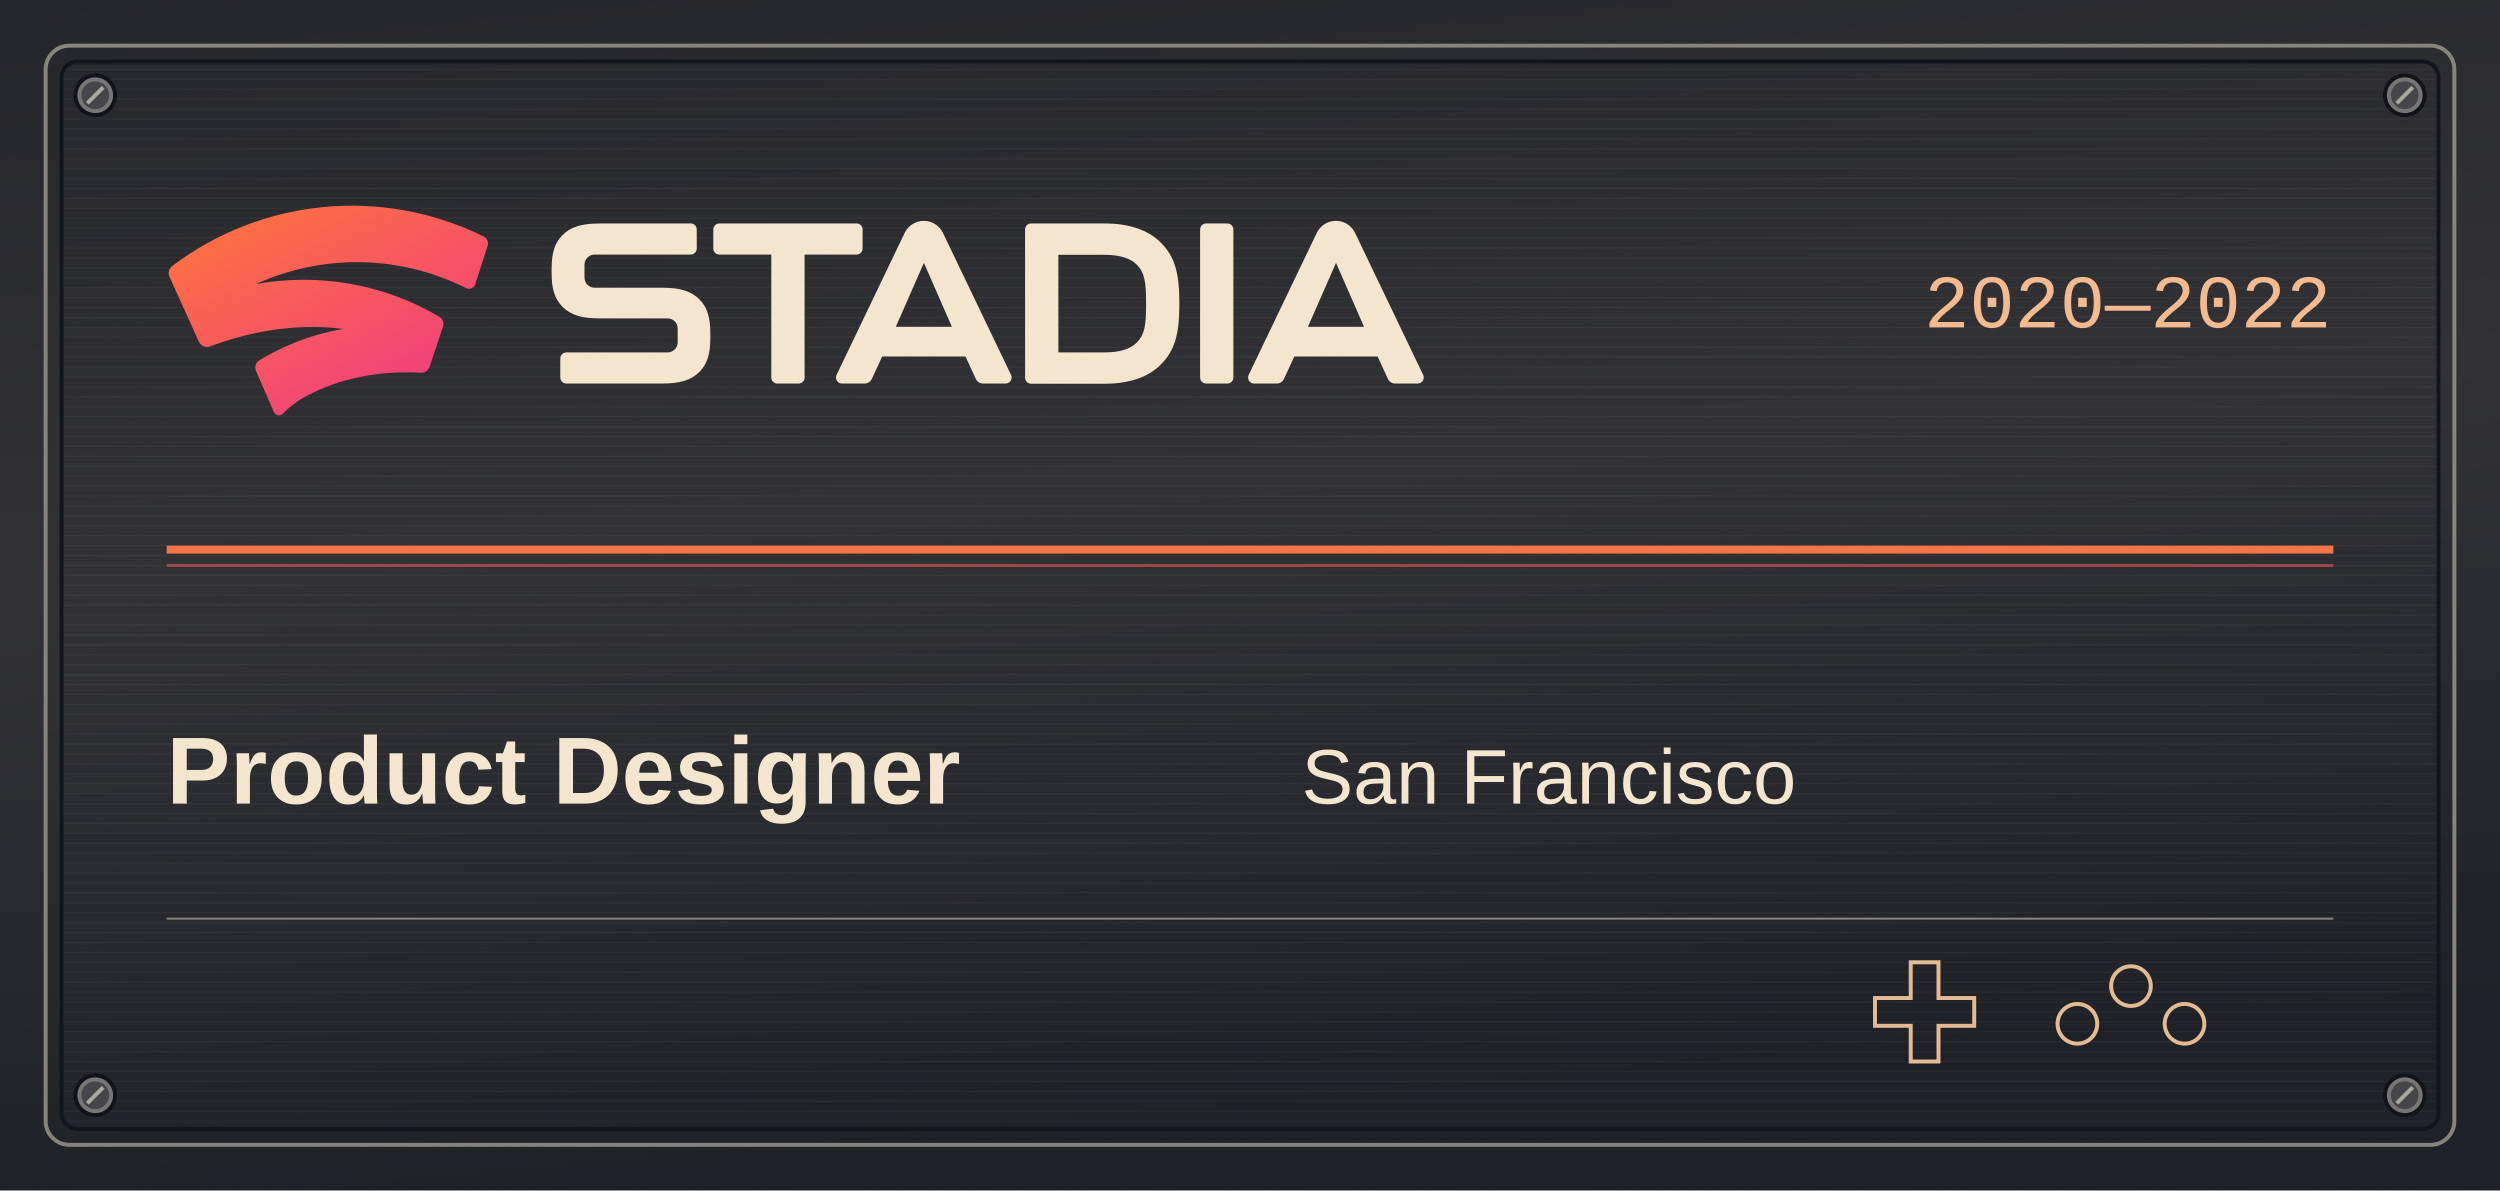
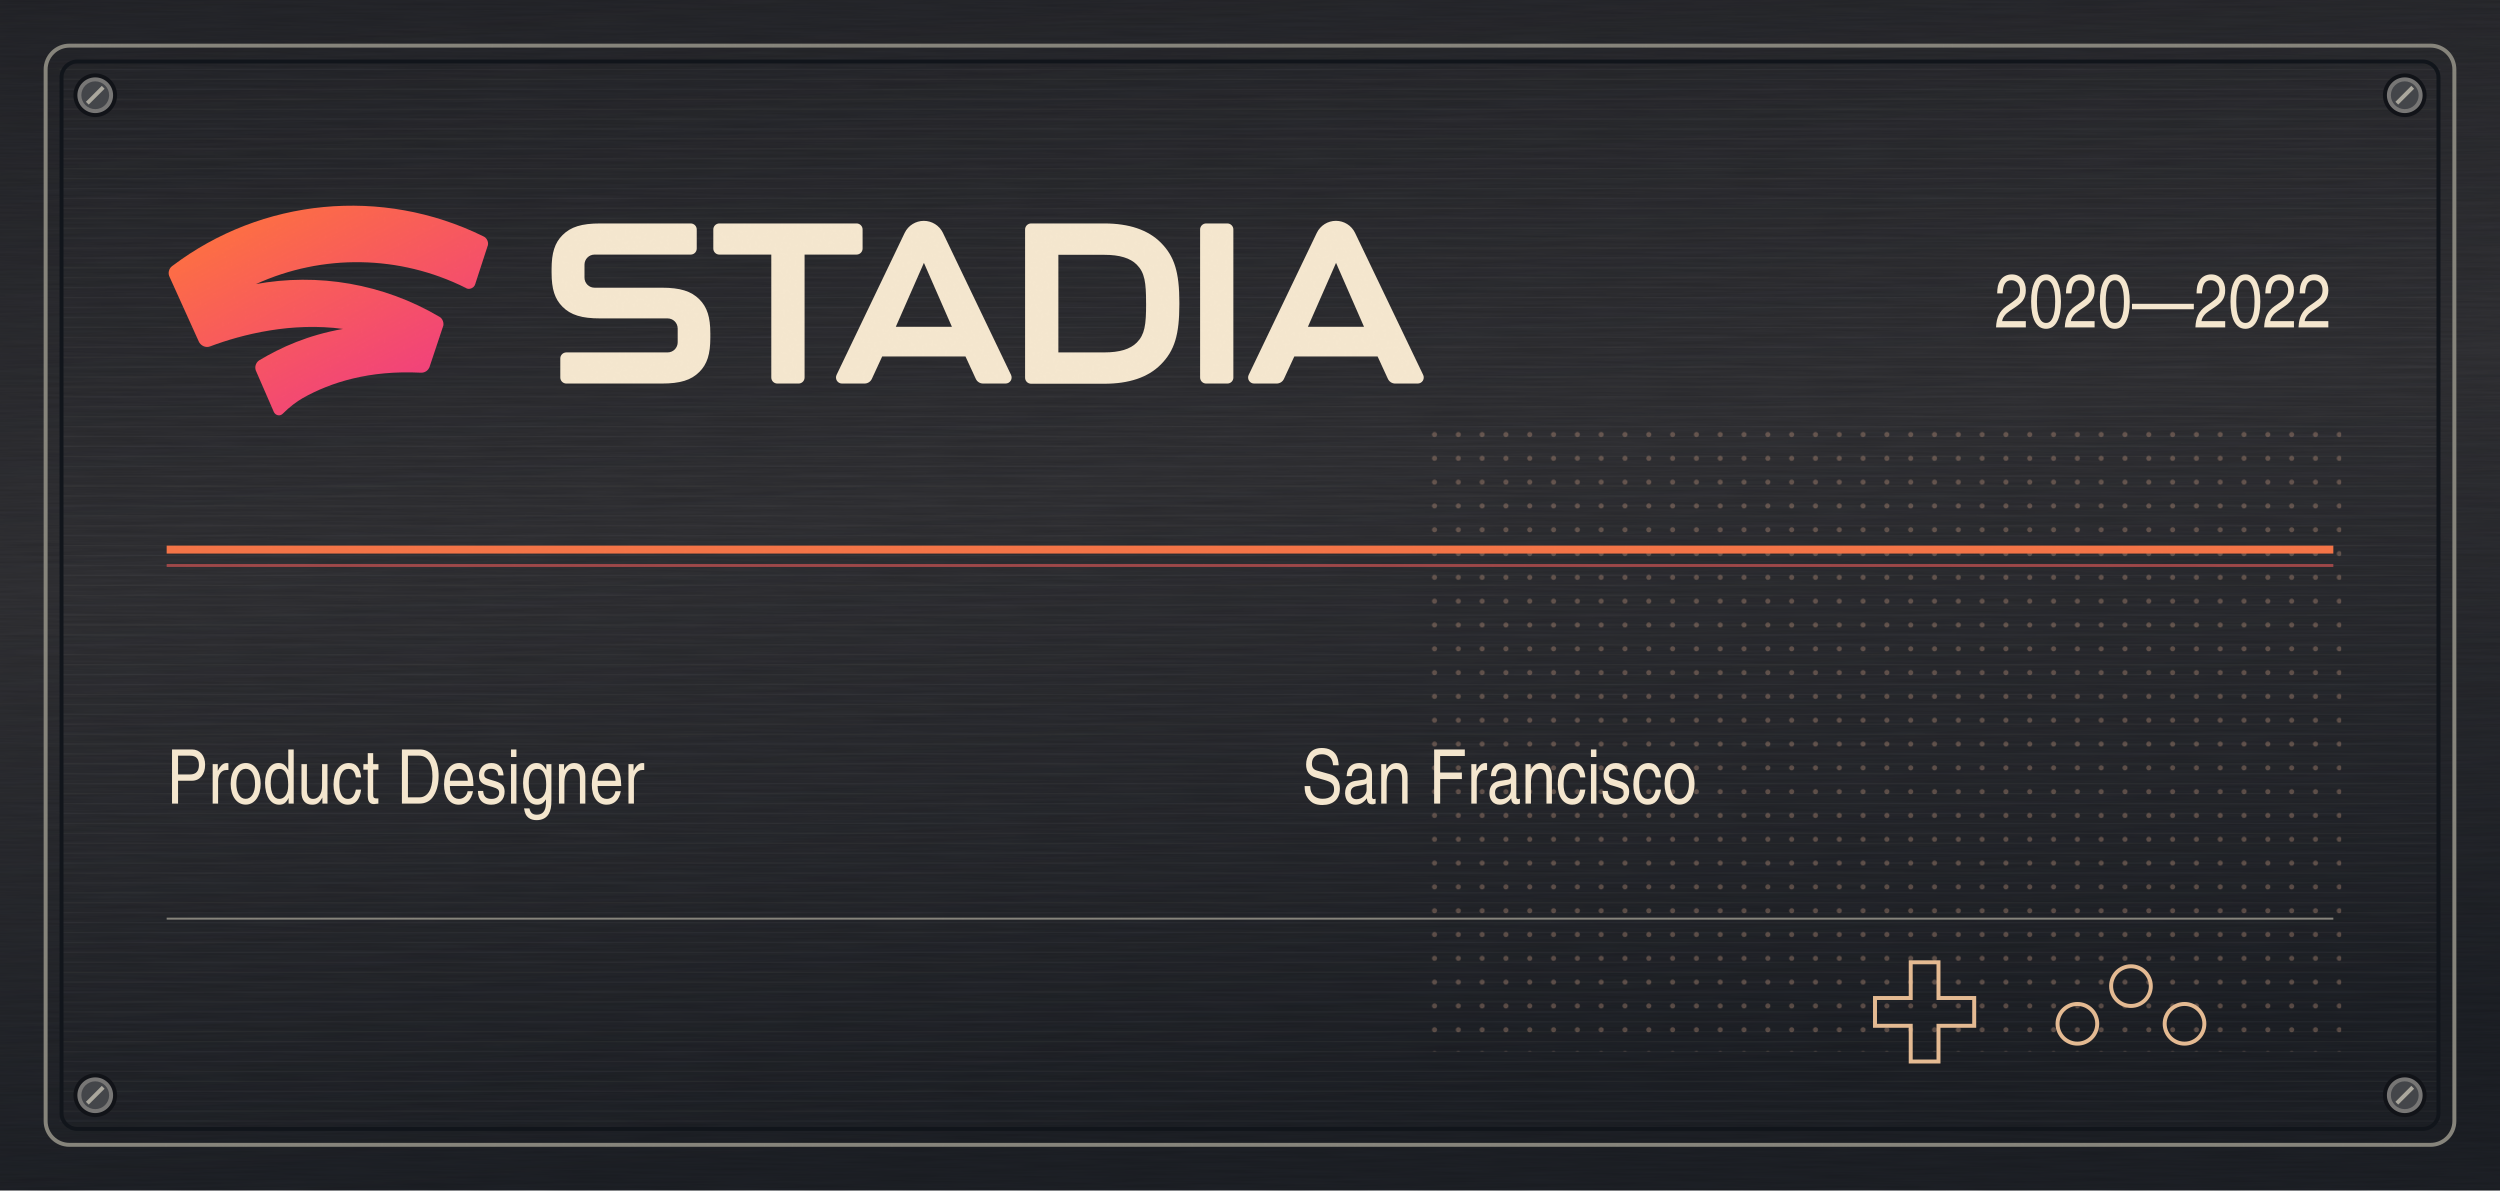
<svg xmlns="http://www.w3.org/2000/svg" width="1260" height="600" viewBox="0 0 1260 600" role="img" aria-labelledby="title desc">
  <defs>
    <filter id="grain" x="0" y="0" width="100%" height="100%">
      <feTurbulence type="fractalNoise" baseFrequency=".7" numOctaves="2" seed="21" stitchTiles="stitch" />
      <feColorMatrix type="saturate" values="0" />
    </filter>
    <linearGradient id="anodized" x1="0" y1="0" x2=".2" y2="1">
      <stop stop-color="#25262b" />
      <stop offset=".48" stop-color="#323236" />
      <stop offset="1" stop-color="#1e2127" />
    </linearGradient>
    <linearGradient id="stadia-ink" x1="0" y1="0" x2=".8" y2="1">
      <stop stop-color="#ff7838" />
      <stop offset="1" stop-color="#ef3b83" />
    </linearGradient>
+     <filter id="stadia-brush" x="0" y="0" width="100%" height="100%" color-interpolation-filters="sRGB">
+       <feTurbulence type="fractalNoise" baseFrequency=".025 .8" numOctaves="3" seed="31" stitchTiles="stitch" />
+       <feColorMatrix type="matrix" values="0 0 0 0 0   0 0 0 0 0   0 0 0 0 0   0 0 0 .17 0" />
+     </filter>
+     <pattern id="stadia-mesh" width="12" height="12" patternUnits="userSpaceOnUse">
+       <circle cx="3" cy="3" r="1.3" fill="#e3ad90" opacity=".3" />
+     </pattern>
  </defs>
  <rect width="1260" height="600" fill="url(#anodized)" />
+   <rect width="1260" height="600" filter="url(#stadia-brush)" />
+   <rect x="720" y="210" width="460" height="320" fill="url(#stadia-mesh)" />
  <g stroke="#c8c6ba" stroke-width=".6" opacity=".05">
    <path d="M30 35H1230" />
    <path d="M30 40H1230" />
    <path d="M30 45H1230" />
    <path d="M30 50H1230" />
    <path d="M30 55H1230" />
    <path d="M30 60H1230" />
    <path d="M30 65H1230" />
    <path d="M30 70H1230" />
    <path d="M30 75H1230" />
    <path d="M30 80H1230" />
    <path d="M30 85H1230" />
    <path d="M30 90H1230" />
    <path d="M30 95H1230" />
    <path d="M30 100H1230" />
    <path d="M30 105H1230" />
    <path d="M30 110H1230" />
    <path d="M30 115H1230" />
    <path d="M30 120H1230" />
    <path d="M30 125H1230" />
    <path d="M30 130H1230" />
    <path d="M30 135H1230" />
    <path d="M30 140H1230" />
    <path d="M30 145H1230" />
    <path d="M30 150H1230" />
    <path d="M30 155H1230" />
    <path d="M30 160H1230" />
    <path d="M30 165H1230" />
    <path d="M30 170H1230" />
    <path d="M30 175H1230" />
    <path d="M30 180H1230" />
    <path d="M30 185H1230" />
    <path d="M30 190H1230" />
    <path d="M30 195H1230" />
    <path d="M30 200H1230" />
    <path d="M30 205H1230" />
    <path d="M30 210H1230" />
    <path d="M30 215H1230" />
    <path d="M30 220H1230" />
    <path d="M30 225H1230" />
    <path d="M30 230H1230" />
    <path d="M30 235H1230" />
    <path d="M30 240H1230" />
    <path d="M30 245H1230" />
    <path d="M30 250H1230" />
    <path d="M30 255H1230" />
    <path d="M30 260H1230" />
    <path d="M30 265H1230" />
    <path d="M30 270H1230" />
    <path d="M30 275H1230" />
    <path d="M30 280H1230" />
    <path d="M30 285H1230" />
    <path d="M30 290H1230" />
    <path d="M30 295H1230" />
    <path d="M30 300H1230" />
    <path d="M30 305H1230" />
    <path d="M30 310H1230" />
    <path d="M30 315H1230" />
    <path d="M30 320H1230" />
    <path d="M30 325H1230" />
    <path d="M30 330H1230" />
    <path d="M30 335H1230" />
    <path d="M30 340H1230" />
    <path d="M30 345H1230" />
    <path d="M30 350H1230" />
    <path d="M30 355H1230" />
    <path d="M30 360H1230" />
    <path d="M30 365H1230" />
    <path d="M30 370H1230" />
    <path d="M30 375H1230" />
    <path d="M30 380H1230" />
    <path d="M30 385H1230" />
    <path d="M30 390H1230" />
    <path d="M30 395H1230" />
    <path d="M30 400H1230" />
    <path d="M30 405H1230" />
    <path d="M30 410H1230" />
    <path d="M30 415H1230" />
    <path d="M30 420H1230" />
    <path d="M30 425H1230" />
    <path d="M30 430H1230" />
    <path d="M30 435H1230" />
    <path d="M30 440H1230" />
    <path d="M30 445H1230" />
    <path d="M30 450H1230" />
    <path d="M30 455H1230" />
    <path d="M30 460H1230" />
    <path d="M30 465H1230" />
    <path d="M30 470H1230" />
    <path d="M30 475H1230" />
    <path d="M30 480H1230" />
    <path d="M30 485H1230" />
    <path d="M30 490H1230" />
    <path d="M30 495H1230" />
    <path d="M30 500H1230" />
    <path d="M30 505H1230" />
    <path d="M30 510H1230" />
    <path d="M30 515H1230" />
    <path d="M30 520H1230" />
    <path d="M30 525H1230" />
    <path d="M30 530H1230" />
    <path d="M30 535H1230" />
    <path d="M30 540H1230" />
    <path d="M30 545H1230" />
    <path d="M30 550H1230" />
    <path d="M30 555H1230" />
    <path d="M30 560H1230" />
    <path d="M30 565H1230" />
  </g>
  <rect x="23" y="23" width="1214" height="554" rx="12" fill="none" stroke="#86847b" stroke-width="2" />
  <rect x="31" y="31" width="1198" height="538" rx="8" fill="none" stroke="#11151b" stroke-width="2" />
  <g transform="translate(48 48)">
    <circle r="10" fill="#777675" stroke="#111318" stroke-width="2" />
    <circle r="7" fill="#44464a" />
    <path d="m-4 4 8-8" stroke="#aaa79d" stroke-width="2" />
  </g>
  <g transform="translate(1212 48)">
    <circle r="10" fill="#777675" stroke="#111318" stroke-width="2" />
    <circle r="7" fill="#44464a" />
    <path d="m-4 4 8-8" stroke="#aaa79d" stroke-width="2" />
  </g>
  <g transform="translate(48 552)">
    <circle r="10" fill="#777675" stroke="#111318" stroke-width="2" />
    <circle r="7" fill="#44464a" />
    <path d="m-4 4 8-8" stroke="#aaa79d" stroke-width="2" />
  </g>
  <g transform="translate(1212 552)">
    <circle r="10" fill="#777675" stroke="#111318" stroke-width="2" />
    <circle r="7" fill="#44464a" />
    <path d="m-4 4 8-8" stroke="#aaa79d" stroke-width="2" />
  </g>
  <svg x="85" y="76" width="161" height="161" viewBox="0 0 24 24" fill="url(#stadia-ink)">
    <path d="M6.525 10.03a18.279 18.279 0 0 1 15.78.263c.263.197.657 0 .723-.263l.92-2.827c.132-.263 0-.658-.329-.789A22.356 22.356 0 0 0 .279 8.649a.657.657 0 0 0-.197.855l2.17 4.8c.132.329.526.526.855.395 2.433-.92 6.181-1.841 9.994-1.315-2.63.46-4.668 1.381-6.312 2.367a.657.657 0 0 0-.197.855L7.906 19.63c.132.263.46.329.657.132.526-.526 1.052-.92 1.512-1.183 2.104-1.184 4.997-2.104 8.877-1.907a.657.657 0 0 0 .658-.46l.986-2.959c.132-.263 0-.657-.263-.789a20.054 20.054 0 0 0-13.874-2.433z" />
  </svg>
  <svg x="278" y="111" width="440" height="83" viewBox="0 4.002 91.088 17.059" fill="#f4e6ce">
    <path d="M25.766 20.98h-2.213a.63.63 0 0 1-.63-.631V7.524H17.5a.63.63 0 0 1-.627-.631V4.907a.63.63 0 0 1 .63-.632H31.82a.63.63 0 0 1 .63.632v1.986a.63.63 0 0 1-.63.631h-5.423V20.35a.632.632 0 0 1-.63.631zM15.42 19.768c.811-.813 1.143-1.847 1.143-3.568v-.438c0-1.722-.332-2.753-1.143-3.568-.86-.862-2-1.213-3.93-1.213H4.483a1.05 1.05 0 0 1-1.05-1.053V8.577c0-.582.47-1.053 1.05-1.053h10.032a.63.63 0 0 0 .63-.631V4.907a.63.63 0 0 0-.63-.632H5.072c-1.93 0-3.07.352-3.93 1.214C.331 6.3 0 7.335 0 9.056v.346c0 1.725.33 2.755 1.142 3.568.86.862 2 1.213 3.93 1.213h7.034c.58 0 1.05.471 1.051 1.052v1.443c0 .581-.47 1.053-1.051 1.053H1.539a.63.63 0 0 0-.63.631v1.987a.632.632 0 0 0 .63.631h9.954c1.928 0 3.066-.351 3.926-1.212zM65.5 12.582v.114c0 3.22-.509 4.87-1.947 6.31C62.227 20.336 60.251 21 57.669 21h-7.636a.63.63 0 0 1-.63-.631V4.907a.63.63 0 0 1 .63-.632h7.64c2.581 0 4.56.672 5.884 1.994 1.438 1.44 1.944 3.095 1.944 6.313zm-3.473 0c0-2.143-.136-3.173-.975-4.013-.686-.688-1.792-1.02-3.384-1.02h-4.792V17.73h4.795c1.592 0 2.699-.334 3.384-1.022.84-.84.975-1.87.975-4.013zm9.107 7.767V4.907a.63.63 0 0 0-.63-.632h-2.21a.63.63 0 0 0-.63.632v15.442a.63.63 0 0 0 .63.631h2.213a.63.63 0 0 0 .63-.631zm-23.768.631h-2.341a.842.842 0 0 1-.764-.49l-1.077-2.337h-8.69l-1.078 2.337a.84.84 0 0 1-.758.49h-2.353a.63.63 0 0 1-.569-.906l7.11-14.827a2.215 2.215 0 0 1 3.98 0l7.11 14.825a.632.632 0 0 1-.567.908zm-11.452-5.92h5.855l-2.922-6.673zm54.454 5.92h-2.346a.84.84 0 0 1-.764-.49l-1.075-2.337h-8.69l-1.078 2.337a.843.843 0 0 1-.758.49h-2.353a.63.63 0 0 1-.569-.906l7.11-14.827a2.214 2.214 0 0 1 3.981 0l7.11 14.825a.632.632 0 0 1-.568.908zm-11.456-5.92h5.855l-2.92-6.673z" fill="#f4e6ce" />
  </svg>
-   <text x="1175" y="165" font-family="Courier New, monospace" font-size="38" fill="#f3ba8f" text-anchor="end">2020—2022</text>
  <path d="M84 277H1176" stroke="#f37447" stroke-width="4" />
  <path d="M84 285H1176" stroke="#c95151" stroke-width="1.5" opacity=".7" />
-   <text x="84" y="405" font-family="Arial, Helvetica, sans-serif" font-size="48" fill="#f4e6ce" font-weight="700">Product Designer</text>
-   <text x="656" y="405" font-family="Arial, Helvetica, sans-serif" font-size="39" fill="#f4e6ce">San Francisco</text>
  <path d="M84 463H1176" stroke="#86847b" stroke-width="1" />
  <g transform="translate(970 510)" fill="none" stroke="#e4ba92" stroke-width="2">
    <path d="M-25-7h18v-18H7v18h18V7H7v18H-7V7h-18z" />
    <circle cx="77" cy="6" r="10" />
    <circle cx="104" cy="-13" r="10" />
    <circle cx="131" cy="6" r="10" />
  </g>
  <rect width="1260" height="600" filter="url(#grain)" opacity=".025" style="mix-blend-mode:soft-light" />
+   <g aria-label="Product Designer" data-typeface="Nimbus Sans Narrow" data-type-size="38">
+     <path fill="#f4e6ce" d="M89.74 393.49H96.73C100.76 393.49 103.38 390.29 103.38 385.43C103.38 380.79 100.72 377.72 96.73 377.72H86.7V405.0H89.74ZM89.74 380.87H95.82C98.82 380.87 100.26 382.39 100.26 385.54C100.26 388.74 98.74 390.33 95.7 390.33H89.74ZM115.12 388.09V384.67C114.86 384.59 114.7 384.56 114.4 384.56C112.5 384.56 111.21 385.66 109.76 388.51V385.13H107.18V405.0H109.92V393.41C109.92 390.33 111.7 388.05 114.1 388.09ZM123.94 384.56C119.34 384.56 116.26 388.77 116.26 395.08C116.26 401.24 119.34 405.53 123.82 405.53C128.31 405.53 131.39 401.24 131.39 395.04C131.39 388.89 128.31 384.56 123.94 384.56ZM123.9 387.48C126.67 387.48 128.54 390.48 128.54 395.04C128.54 399.64 126.67 402.61 123.82 402.61C120.94 402.61 119.11 399.64 119.11 395.04C119.11 390.41 120.94 387.48 123.9 387.48ZM148.03 377.72H145.29V388.13C144.0 385.58 142.56 384.56 140.32 384.56C136.25 384.56 133.59 388.55 133.59 394.59C133.59 401.28 136.4 405.57 140.73 405.57C142.94 405.57 144.27 404.62 145.45 402.15V405.0H148.03ZM140.89 387.52C143.7 387.52 145.26 390.37 145.26 395.58C145.26 398.16 144.8 399.91 143.81 401.12C143.05 402.11 141.95 402.64 140.77 402.64C138.04 402.64 136.44 399.76 136.44 394.78C136.44 389.91 137.88 387.52 140.89 387.52ZM165.05 405.0V385.13H162.32V396.07C162.32 400.1 160.57 402.64 157.83 402.64C155.74 402.64 154.68 401.16 154.68 398.31V385.13H151.94V399.41C151.94 403.29 153.92 405.57 157.3 405.57C159.73 405.57 161.03 404.66 162.47 401.92V405.0ZM182.0 391.81C181.51 386.95 179.46 384.56 175.81 384.56C171.1 384.56 168.09 388.77 168.09 395.42C168.09 401.62 170.94 405.57 175.39 405.57C179.11 405.57 181.36 403.02 182.0 397.97H179.34C178.77 401.09 177.44 402.64 175.35 402.64C172.58 402.64 171.02 399.98 171.02 395.16C171.02 390.33 172.69 387.52 175.54 387.52C177.71 387.52 178.89 388.81 179.34 391.81ZM190.74 387.9V385.13H188.08V379.58H185.35V385.13H183.14V387.9H185.35V401.01C185.35 403.9 186.37 405.27 188.54 405.27C188.77 405.27 188.88 405.27 189.49 405.15C189.68 405.15 189.94 405.11 190.7 405.0V402.38H189.75C188.58 402.42 188.08 401.96 188.08 400.82V387.9ZM202.56 405.0H211.53C214.11 405.0 216.35 403.97 217.87 402.07C219.93 399.45 221.07 395.58 221.07 391.05C221.07 382.96 217.38 377.72 211.64 377.72H202.56ZM205.6 380.87H211.26C215.56 380.87 217.95 384.59 217.95 391.36C217.95 397.86 215.48 401.85 211.45 401.85H205.6ZM235.66 398.77C235.39 401.01 233.57 402.64 231.36 402.64C229.77 402.64 228.48 401.92 227.68 400.55C227.03 399.45 226.8 398.39 226.73 396.15H238.62C238.51 392.23 238.17 390.37 237.22 388.39C235.96 385.77 234.14 384.56 231.52 384.56C226.8 384.56 223.8 388.77 223.8 395.42C223.8 401.73 226.65 405.57 231.29 405.57C235.05 405.57 237.67 403.06 238.39 398.77ZM226.73 393.49C226.88 389.91 228.78 387.52 231.4 387.52C232.81 387.52 233.99 388.2 234.75 389.42C235.35 390.45 235.62 391.43 235.77 393.49ZM253.78 390.79C253.56 386.8 251.35 384.56 247.63 384.56C243.87 384.56 241.4 387.03 241.4 390.83C241.4 393.37 242.61 394.97 245.16 395.73L248.35 396.68C250.86 397.44 251.58 398.05 251.58 399.53C251.58 401.47 250.14 402.64 247.74 402.64C244.97 402.64 243.71 401.47 243.52 398.62H240.86C240.98 400.59 241.17 401.54 241.74 402.57C242.76 404.51 244.85 405.57 247.55 405.57C251.69 405.57 254.32 403.02 254.32 399.03C254.32 396.22 253.06 394.78 249.76 393.75L246.98 392.92C244.59 392.19 244.06 391.7 244.06 390.29C244.06 388.55 245.31 387.48 247.44 387.48C249.83 387.48 251.01 388.55 251.12 390.79ZM260.28 385.13H257.55V405.0H260.28ZM260.28 381.52V377.72H257.55V381.52ZM277.91 385.13H275.33V388.05C273.85 385.47 272.56 384.56 270.35 384.56C266.32 384.56 263.63 388.55 263.63 394.59C263.63 401.24 266.44 405.57 270.69 405.57C272.75 405.57 274.08 404.73 275.18 402.8V403.59C275.18 406.03 274.99 407.28 274.46 408.34C273.73 409.86 272.44 410.59 270.5 410.59C268.41 410.59 267.35 409.67 266.86 407.43H264.12C264.54 409.98 265.07 411.12 266.36 412.14C267.43 412.94 268.76 413.36 270.39 413.36C273.28 413.36 275.37 412.26 276.58 410.17C277.53 408.53 277.91 406.56 277.91 403.37ZM270.92 387.52C273.73 387.52 275.29 390.37 275.29 395.58C275.29 398.16 274.84 399.91 273.85 401.12C273.09 402.11 271.99 402.64 270.81 402.64C268.07 402.64 266.48 399.76 266.48 394.78C266.48 389.91 267.92 387.52 270.92 387.52ZM284.3 385.13H281.71V405.0H284.45V394.17C284.45 390.03 286.16 387.52 288.93 387.52C291.25 387.52 292.28 389.12 292.28 392.76V405.0H295.01V391.47C295.01 387.1 293.0 384.56 289.5 384.56C287.26 384.56 285.7 385.58 284.3 388.05ZM310.14 398.77C309.87 401.01 308.05 402.64 305.84 402.64C304.25 402.64 302.96 401.92 302.16 400.55C301.51 399.45 301.28 398.39 301.21 396.15H313.1C312.99 392.23 312.65 390.37 311.7 388.39C310.44 385.77 308.62 384.56 306.0 384.56C301.28 384.56 298.28 388.77 298.28 395.42C298.28 401.73 301.13 405.57 305.77 405.57C309.53 405.57 312.15 403.06 312.87 398.77ZM301.21 393.49C301.36 389.91 303.26 387.52 305.88 387.52C307.29 387.52 308.47 388.2 309.23 389.42C309.83 390.45 310.1 391.43 310.25 393.49ZM324.69 388.09V384.67C324.43 384.59 324.27 384.56 323.97 384.56C322.07 384.56 320.78 385.66 319.33 388.51V385.13H316.75V405.0H319.49V393.41C319.49 390.33 321.27 388.05 323.67 388.09Z" />
+   </g>
+   <g aria-label="San Francisco" data-typeface="Nimbus Sans Narrow" data-type-size="38">
+     <path fill="#f4e6ce" d="M674.7 385.7C674.51 383.26 674.24 382.12 673.56 380.79C672.23 378.36 669.64 376.99 666.26 376.99C663.56 376.99 661.51 377.83 660.14 379.54C658.96 381.06 658.28 383.11 658.28 385.32C658.28 388.77 659.88 390.98 663.03 391.85L667.63 393.14C671.31 394.21 672.38 395.23 672.38 397.86C672.38 400.86 670.29 402.57 666.64 402.57C664.13 402.57 662.27 401.66 661.24 399.91C660.64 398.88 660.41 397.97 660.37 396.18H657.52C657.56 399.11 657.98 400.71 659.15 402.3C660.86 404.7 663.07 405.72 666.49 405.72C672.0 405.72 675.3 402.64 675.3 397.51C675.3 393.64 673.56 391.09 670.21 390.18L663.83 388.39C662.0 387.9 661.21 386.8 661.21 384.86C661.21 381.9 663.07 380.15 666.26 380.15C668.35 380.15 670.02 380.98 670.97 382.47C671.5 383.38 671.73 384.18 671.85 385.7ZM681.23 391.17C681.61 388.36 682.68 387.33 685.07 387.33C687.58 387.33 688.83 388.43 688.83 390.64C688.83 392.08 688.41 392.76 687.39 392.92L682.87 393.6C679.71 394.09 677.93 396.3 677.93 399.76C677.93 403.29 679.98 405.57 683.13 405.57C685.45 405.57 687.12 404.62 688.91 402.34C689.1 404.54 689.86 405.38 691.72 405.38C692.14 405.38 692.48 405.3 692.97 405.11C693.16 405.04 693.2 405.04 693.32 405.0V402.57C692.63 402.72 692.59 402.72 692.37 402.72C691.8 402.72 691.49 402.3 691.49 401.54V390.1C691.49 386.65 689.14 384.56 685.26 384.56C682.71 384.56 680.78 385.47 679.71 387.18C679.07 388.24 678.84 389.19 678.72 391.17ZM688.76 398.12C688.76 400.67 686.44 402.8 683.7 402.8C681.8 402.8 680.78 401.62 680.78 399.45C680.78 397.48 681.76 396.53 684.23 396.11C687.39 395.58 688.19 395.39 688.76 394.85ZM698.71 385.13H696.13V405.0H698.86V394.17C698.86 390.03 700.57 387.52 703.35 387.52C705.67 387.52 706.69 389.12 706.69 392.76V405.0H709.43V391.47C709.43 387.1 707.41 384.56 703.92 384.56C701.68 384.56 700.12 385.58 698.71 388.05ZM725.84 392.65H736.79V389.34H725.84V381.02H738.27V377.72H722.8V405.0H725.84ZM749.48 388.09V384.67C749.21 384.59 749.06 384.56 748.76 384.56C746.86 384.56 745.57 385.66 744.12 388.51V385.13H741.54V405.0H744.27V393.41C744.27 390.33 746.06 388.05 748.45 388.09ZM753.96 391.17C754.34 388.36 755.41 387.33 757.8 387.33C760.31 387.33 761.56 388.43 761.56 390.64C761.56 392.08 761.15 392.76 760.12 392.92L755.6 393.6C752.44 394.09 750.66 396.3 750.66 399.76C750.66 403.29 752.71 405.57 755.86 405.57C758.18 405.57 759.85 404.62 761.64 402.34C761.83 404.54 762.59 405.38 764.45 405.38C764.87 405.38 765.21 405.3 765.71 405.11C765.9 405.04 765.93 405.04 766.05 405.0V402.57C765.36 402.72 765.33 402.72 765.1 402.72C764.53 402.72 764.22 402.3 764.22 401.54V390.1C764.22 386.65 761.87 384.56 757.99 384.56C755.45 384.56 753.51 385.47 752.44 387.18C751.8 388.24 751.57 389.19 751.46 391.17ZM761.49 398.12C761.49 400.67 759.17 402.8 756.43 402.8C754.53 402.8 753.51 401.62 753.51 399.45C753.51 397.48 754.5 396.53 756.97 396.11C760.12 395.58 760.92 395.39 761.49 394.85ZM771.44 385.13H768.86V405.0H771.6V394.17C771.6 390.03 773.31 387.52 776.08 387.52C778.4 387.52 779.42 389.12 779.42 392.76V405.0H782.16V391.47C782.16 387.1 780.15 384.56 776.65 384.56C774.41 384.56 772.85 385.58 771.44 388.05ZM799.03 391.81C798.54 386.95 796.49 384.56 792.84 384.56C788.13 384.56 785.12 388.77 785.12 395.42C785.12 401.62 787.97 405.57 792.42 405.57C796.14 405.57 798.39 403.02 799.03 397.97H796.37C795.8 401.09 794.47 402.64 792.38 402.64C789.61 402.64 788.05 399.98 788.05 395.16C788.05 390.33 789.72 387.52 792.57 387.52C794.74 387.52 795.92 388.81 796.37 391.81ZM804.58 385.13H801.84V405.0H804.58ZM804.58 381.52V377.72H801.84V381.52ZM820.58 390.79C820.35 386.8 818.15 384.56 814.42 384.56C810.66 384.56 808.19 387.03 808.19 390.83C808.19 393.37 809.41 394.97 811.95 395.73L815.14 396.68C817.65 397.44 818.37 398.05 818.37 399.53C818.37 401.47 816.93 402.64 814.54 402.64C811.76 402.64 810.51 401.47 810.32 398.62H807.66C807.77 400.59 807.96 401.54 808.53 402.57C809.56 404.51 811.65 405.57 814.35 405.57C818.49 405.57 821.11 403.02 821.11 399.03C821.11 396.22 819.86 394.78 816.55 393.75L813.78 392.92C811.38 392.19 810.85 391.7 810.85 390.29C810.85 388.55 812.1 387.48 814.23 387.48C816.63 387.48 817.8 388.55 817.92 390.79ZM837.11 391.81C836.61 386.95 834.56 384.56 830.91 384.56C826.2 384.56 823.2 388.77 823.2 395.42C823.2 401.62 826.05 405.57 830.5 405.57C834.22 405.57 836.46 403.02 837.11 397.97H834.45C833.88 401.09 832.55 402.64 830.46 402.64C827.68 402.64 826.13 399.98 826.13 395.16C826.13 390.33 827.8 387.52 830.65 387.52C832.81 387.52 833.99 388.81 834.45 391.81ZM846.61 384.56C842.01 384.56 838.93 388.77 838.93 395.08C838.93 401.24 842.01 405.53 846.49 405.53C850.98 405.53 854.06 401.24 854.06 395.04C854.06 388.89 850.98 384.56 846.61 384.56ZM846.57 387.48C849.34 387.48 851.21 390.48 851.21 395.04C851.21 399.64 849.34 402.61 846.49 402.61C843.61 402.61 841.78 399.64 841.78 395.04C841.78 390.41 843.61 387.48 846.57 387.48Z" />
+   </g>
+   <g aria-label="2020—2022" data-typeface="Nimbus Sans Narrow" data-type-size="38">
+     <path fill="#f4e6ce" d="M1009.32 147.86C1009.55 143.23 1010.88 141.25 1013.77 141.25C1016.39 141.25 1018.1 143.19 1018.1 146.23C1018.1 147.6 1017.76 148.77 1017.11 149.69C1016.62 150.41 1015.89 151.05 1014.07 152.35L1011.14 154.4C1007.72 156.87 1006.2 160.02 1006.01 165.0H1021.02V161.85H1009.09C1009.32 160.02 1010.69 158.2 1012.89 156.72L1015.17 155.2C1017.57 153.6 1018.63 152.65 1019.47 151.55C1020.53 150.07 1021.02 148.39 1021.02 146.3C1021.02 141.48 1018.21 138.29 1013.99 138.29C1011.37 138.29 1009.13 139.54 1007.95 141.63C1007.0 143.26 1006.66 144.78 1006.58 147.86ZM1031.28 138.29C1026.42 138.29 1023.68 143.19 1023.68 151.97C1023.68 160.74 1026.38 165.72 1031.21 165.72C1036.0 165.72 1038.73 160.74 1038.73 152.04C1038.73 143.34 1036.0 138.29 1031.28 138.29ZM1031.25 141.25C1034.21 141.25 1035.81 145.01 1035.81 151.97C1035.81 159.03 1034.21 162.76 1031.21 162.76C1028.17 162.76 1026.61 159.07 1026.61 151.97C1026.61 144.9 1028.21 141.25 1031.25 141.25ZM1043.98 147.86C1044.2 143.23 1045.53 141.25 1048.42 141.25C1051.04 141.25 1052.75 143.19 1052.75 146.23C1052.75 147.6 1052.41 148.77 1051.77 149.69C1051.27 150.41 1050.55 151.05 1048.73 152.35L1045.8 154.4C1042.38 156.87 1040.86 160.02 1040.67 165.0H1055.68V161.85H1043.75C1043.98 160.02 1045.34 158.2 1047.55 156.72L1049.83 155.2C1052.22 153.6 1053.29 152.65 1054.12 151.55C1055.19 150.07 1055.68 148.39 1055.68 146.3C1055.68 141.48 1052.87 138.29 1048.65 138.29C1046.03 138.29 1043.79 139.54 1042.61 141.63C1041.66 143.26 1041.32 144.78 1041.24 147.86ZM1065.94 138.29C1061.08 138.29 1058.34 143.19 1058.34 151.97C1058.34 160.74 1061.04 165.72 1065.86 165.72C1070.65 165.72 1073.39 160.74 1073.39 152.04C1073.39 143.34 1070.65 138.29 1065.94 138.29ZM1065.9 141.25C1068.87 141.25 1070.46 145.01 1070.46 151.97C1070.46 159.03 1068.87 162.76 1065.86 162.76C1062.82 162.76 1061.27 159.07 1061.27 151.97C1061.27 144.9 1062.86 141.25 1065.9 141.25ZM1105.69 153.11H1074.53V155.88H1105.69ZM1109.79 147.86C1110.02 143.23 1111.35 141.25 1114.24 141.25C1116.86 141.25 1118.57 143.19 1118.57 146.23C1118.57 147.6 1118.23 148.77 1117.58 149.69C1117.09 150.41 1116.37 151.05 1114.54 152.35L1111.62 154.4C1108.2 156.87 1106.68 160.02 1106.49 165.0H1121.5V161.85H1109.56C1109.79 160.02 1111.16 158.2 1113.36 156.72L1115.64 155.2C1118.04 153.6 1119.1 152.65 1119.94 151.55C1121.0 150.07 1121.5 148.39 1121.5 146.3C1121.5 141.48 1118.68 138.29 1114.47 138.29C1111.84 138.29 1109.6 139.54 1108.42 141.63C1107.47 143.26 1107.13 144.78 1107.06 147.86ZM1131.76 138.29C1126.89 138.29 1124.16 143.19 1124.16 151.97C1124.16 160.74 1126.85 165.72 1131.68 165.72C1136.47 165.72 1139.2 160.74 1139.2 152.04C1139.2 143.34 1136.47 138.29 1131.76 138.29ZM1131.72 141.25C1134.68 141.25 1136.28 145.01 1136.28 151.97C1136.28 159.03 1134.68 162.76 1131.68 162.76C1128.64 162.76 1127.08 159.07 1127.08 151.97C1127.08 144.9 1128.68 141.25 1131.72 141.25ZM1144.45 147.86C1144.68 143.23 1146.01 141.25 1148.89 141.25C1151.52 141.25 1153.23 143.19 1153.23 146.23C1153.23 147.6 1152.88 148.77 1152.24 149.69C1151.74 150.41 1151.02 151.05 1149.2 152.35L1146.27 154.4C1142.85 156.87 1141.33 160.02 1141.14 165.0H1156.15V161.85H1144.22C1144.45 160.02 1145.82 158.2 1148.02 156.72L1150.3 155.2C1152.69 153.6 1153.76 152.65 1154.59 151.55C1155.66 150.07 1156.15 148.39 1156.15 146.3C1156.15 141.48 1153.34 138.29 1149.12 138.29C1146.5 138.29 1144.26 139.54 1143.08 141.63C1142.13 143.26 1141.79 144.78 1141.71 147.86ZM1161.78 147.86C1162.0 143.23 1163.33 141.25 1166.22 141.25C1168.84 141.25 1170.55 143.19 1170.55 146.23C1170.55 147.6 1170.21 148.77 1169.57 149.69C1169.07 150.41 1168.35 151.05 1166.53 152.35L1163.6 154.4C1160.18 156.87 1158.66 160.02 1158.47 165.0H1173.48V161.85H1161.55C1161.78 160.02 1163.14 158.2 1165.35 156.72L1167.63 155.2C1170.02 153.6 1171.09 152.65 1171.92 151.55C1172.99 150.07 1173.48 148.39 1173.48 146.3C1173.48 141.48 1170.67 138.29 1166.45 138.29C1163.83 138.29 1161.59 139.54 1160.41 141.63C1159.46 143.26 1159.12 144.78 1159.04 147.86Z" />
+   </g>
</svg>
